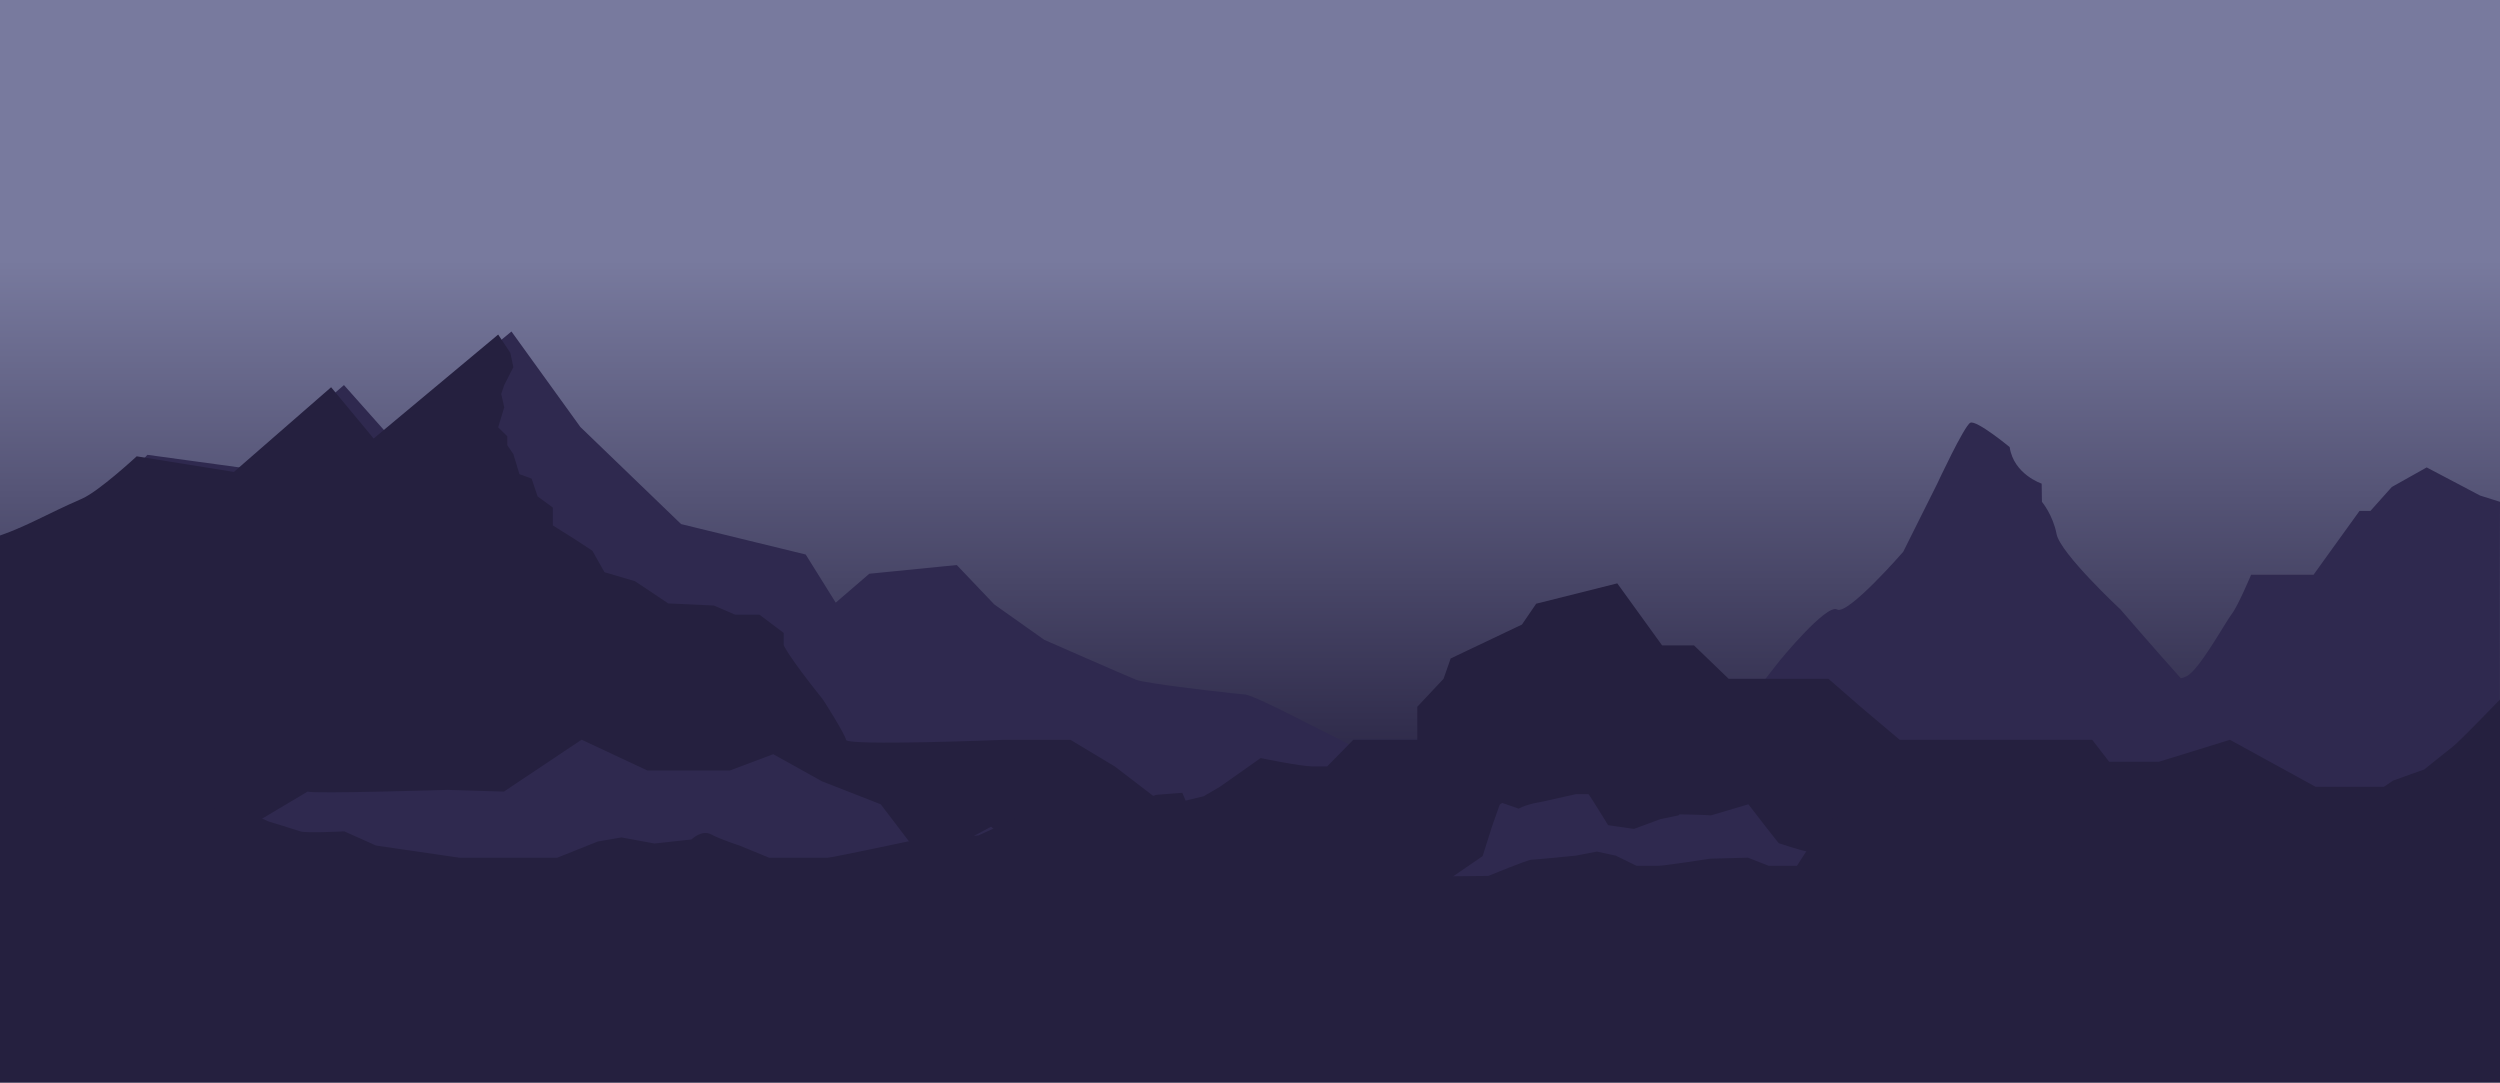
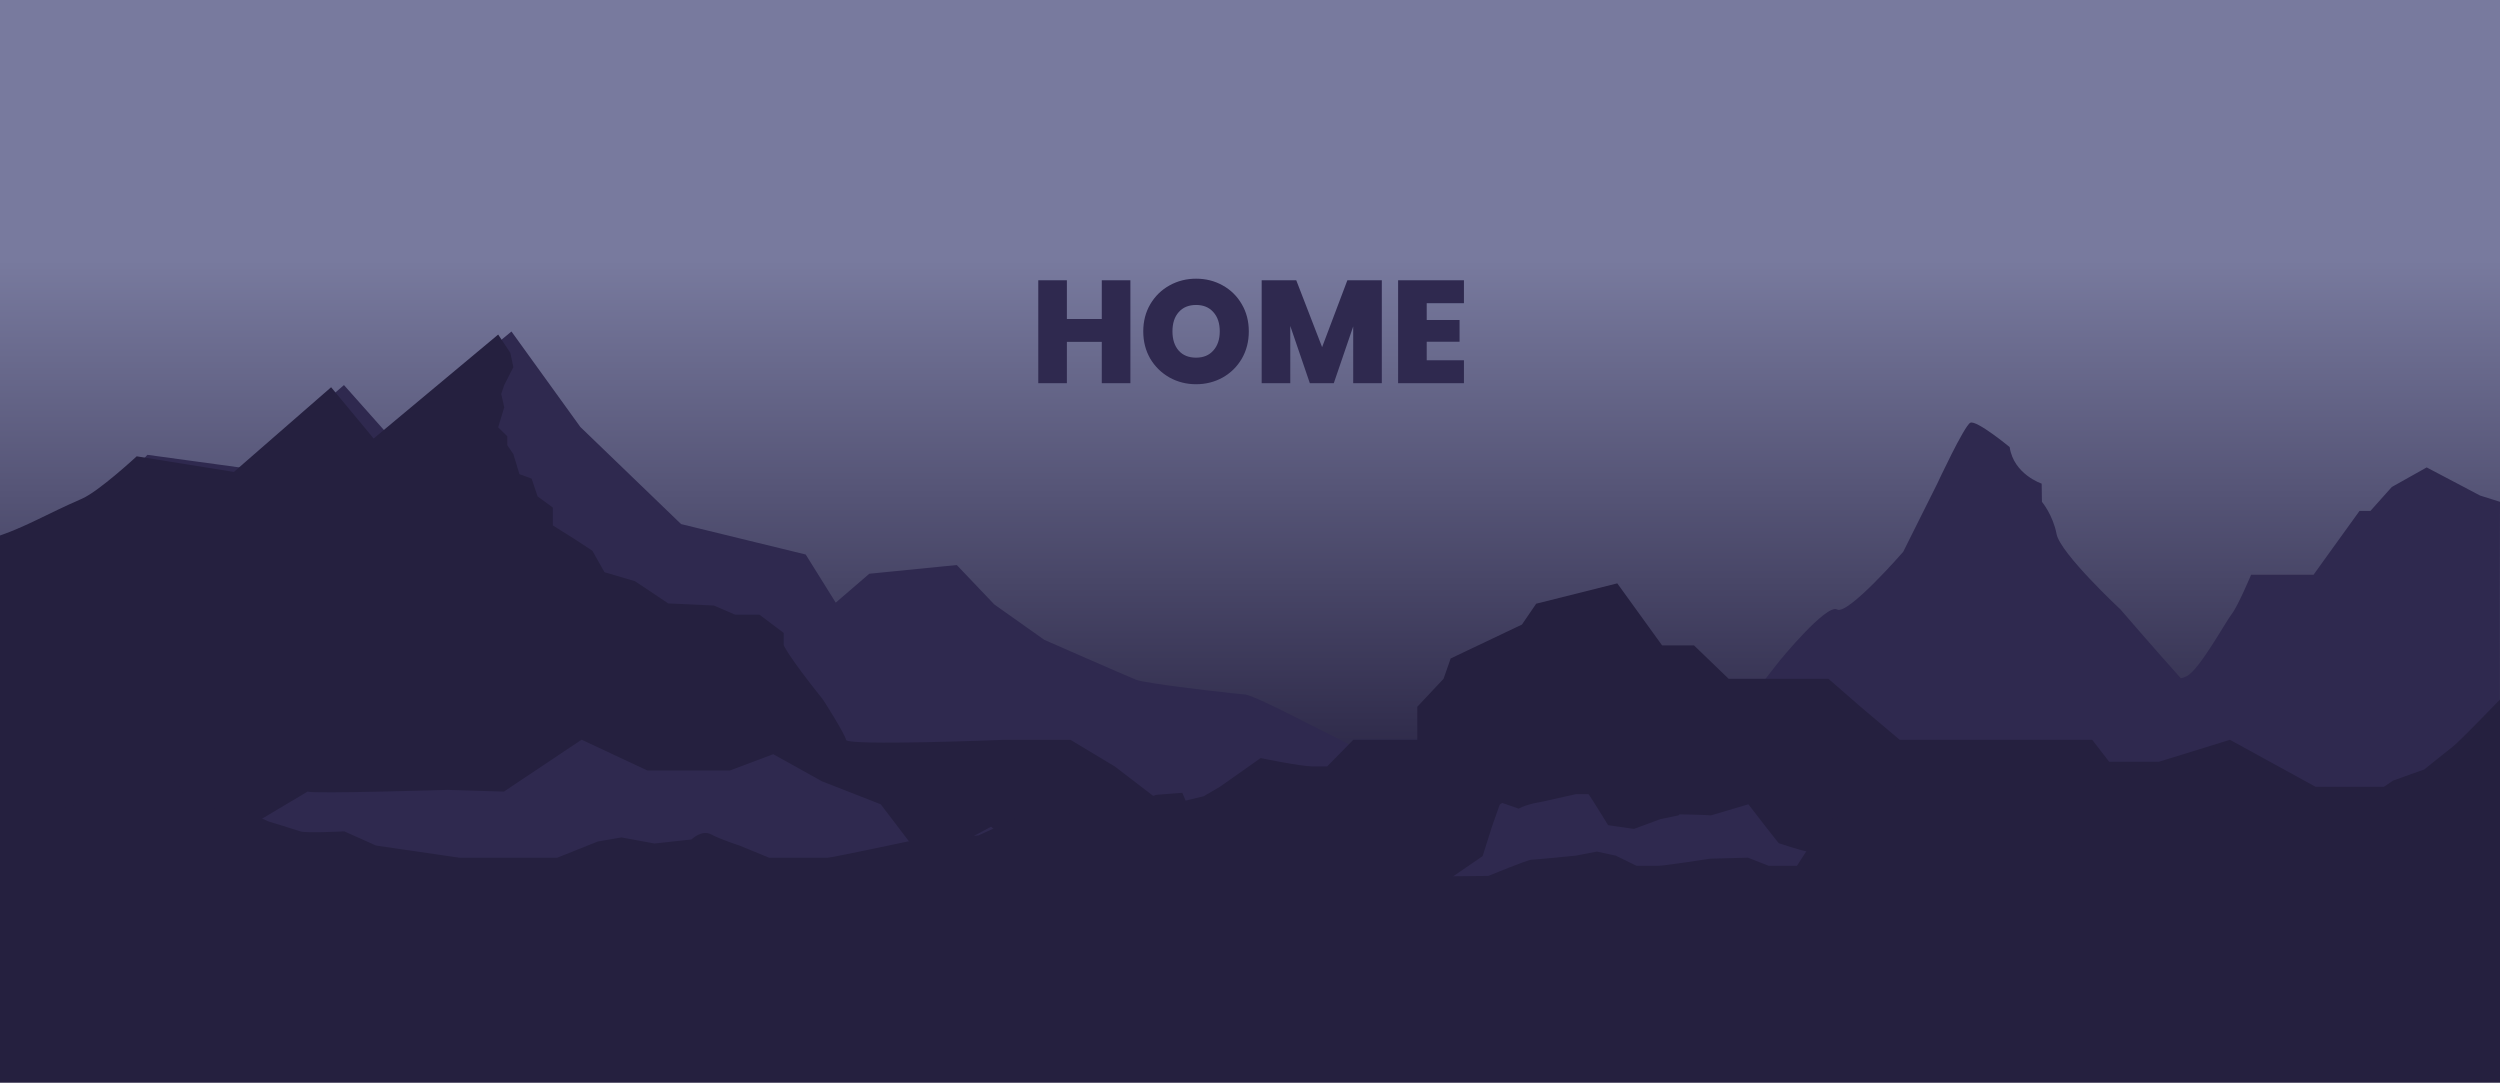
<svg xmlns="http://www.w3.org/2000/svg" width="411" height="178" viewBox="0 0 411 178" fill="none">
-   <rect width="411" height="134" fill="url(#paint0_linear_331_34)" />
-   <path d="M411 82.5L407.726 81.468L398.947 76.843L393.211 80.064L389.702 83.993H387.905L382.072 92.088L380.351 94.486H370.083C370.083 94.486 367.937 99.612 366.885 100.968C365.833 102.324 361.631 110.02 359.53 111.152C359.201 111.322 358.866 111.442 358.527 111.511C353.978 106.433 348.611 100.2 348.611 100.2C348.611 100.2 338.716 90.976 338.102 87.8C337.489 84.624 335.694 82.5 335.694 82.5L335.65 79.508C335.65 79.508 331.045 77.987 330.389 73.5C330.389 73.5 324.928 69.001 323.92 69.5C322.913 69.999 318.485 79.508 318.485 79.508L312.88 90.727C312.88 90.727 303.772 101.197 302.02 100.2C300.268 99.203 292.563 108.637 292.563 108.637L280.652 123.844L261.187 129.837C254.589 130.144 248.049 130.864 248.049 130.864C248.049 130.864 236.444 127.374 234.775 127.823C233.92 128.054 228.796 125.741 223.999 123.425C219.413 121.211 215.12 118.995 215.12 118.995C215.12 118.995 214.046 118.439 212.581 117.704C209.77 116.29 205.518 114.213 204.653 114.168C203.638 114.111 194.544 113.104 189.674 112.336C188.244 112.112 187.176 111.907 186.787 111.753C185.079 111.075 171.68 105.189 171.68 105.189L163.466 99.373L157.292 92.891L142.913 94.324L137.395 99.076L132.456 91.161L111.971 86.16L95.418 70.204L84.085 54.5L63.641 71.284L56.547 63.306L40.651 77.018L24.231 74.774C24.231 74.774 18.252 81.702 15.151 82.777C12.971 83.525 10.295 84.454 7.496 85.409C6.005 85.908 4.481 86.436 2.978 86.942V143L411 134C410.905 107.457 411 82.5 411 82.5Z" fill="#2F294F" />
-   <path d="M411 142.82L402.991 141.627L402.945 141.552L399.769 136.289L397.083 133.546L395.216 130.676L394.349 129.346H380.672L366.604 121.626L354.934 125.228H346.743L343.96 121.626H312.314L310.706 120.269L305.868 116.187L300.595 111.592H284.189L278.493 106.105H273.251L265.881 95.904L252.55 99.249L250.207 102.677L238.488 108.252L237.319 111.596L233.004 116.191V121.626H222.477L221.232 122.895L218.184 126H215.786C213.882 126 207.25 124.627 207.25 124.627L200.553 129.344L198.276 130.674L197.915 130.896L191.618 132.404L189.373 130.685L183.272 126.008L176.003 121.635H164.865C164.865 121.635 139.292 122.664 139.092 121.635C138.892 120.606 135.335 115.064 135.335 115.064C129.343 107.567 128.843 106.055 128.843 106.055V104.053L124.848 101.05H120.853L117.357 99.549L109.866 99.202L104.373 95.544L99.379 94.072L97.382 90.539L94.385 88.577L90.889 86.378V83.447L88.392 81.615L87.394 78.684L85.396 77.951L84.397 74.654L83.398 73.188V71.723L81.9 70.257L82.899 66.96L82.4 64.762L82.899 63.296L84.397 60.365L83.898 58.006L81.9 55L61.425 72.089L54.434 63.662L38.453 77.585L22.473 75.02C22.473 75.02 16.276 80.76 13.484 81.982C7.491 84.604 4.424 86.507 0 88.037C3.15521e-06 89.231 8.55387e-07 113.563 8.48334e-07 126.076V138.588C1.438 140.779 3.276 141.924 3.607 142.361C3.508 142.428 3.528 142.463 3.688 142.463C4.029 142.463 6.433 142.581 10.308 142.78C16.091 143.084 25.148 143.578 35.511 144.166C40.123 144.428 44.995 144.709 49.951 145H411V142.82Z" fill="#25203F" />
-   <path d="M382.21 145.181L375.072 144.678L310.948 140.154C310.948 140.154 299.546 140.174 297.43 140.024C297.315 140.024 297.233 140.009 297.176 140C296.093 139.834 292.77 138.737 292.466 138.635H292.452H292.438C292.298 138.529 287.432 132.226 287.432 132.226C287.432 132.226 281.947 133.862 281.336 134.033L281.282 134.048H281.262H281.235C280.864 133.97 276.12 133.879 276.12 133.879L275.95 134.048L272.968 134.666L268.627 136.272C268.627 136.272 264.445 135.665 264.371 135.657C264.371 135.657 263.933 134.941 263.38 134.048C262.451 132.546 261.194 130.541 261.14 130.554C261.048 130.576 259.083 130.554 259.083 130.554L253.275 131.855C253.275 131.855 251.097 132.158 249.671 132.939L246.973 132.007C246.789 132.108 246.545 132.295 246.545 132.295L245.253 135.98L243.742 140.748L233.628 147.684L223.746 147.034L205.162 140.152L192.393 145.484L175.162 146.078L162.925 135.91L152.059 141.763L144.795 132.226L135.144 128.454L127.118 123.989L120.012 126.661H106.41L95.612 121.605L82.843 130.14L73.543 129.856C73.543 129.856 51.608 130.533 50.563 130.14L44.006 134.042L42.308 135.054C42.308 135.054 32.198 139.595 30.972 140.352C30.499 140.646 28.915 143.046 27.147 145.881C26.871 146.325 26.592 146.776 26.31 147.236C26.144 147.504 25.977 147.78 25.812 148.051H382.21V145.181Z" fill="#2F294F" />
+   <rect width="411" height="134" fill="url(#paint0_linear_369_224)" />
+   <path d="M411 82.5L407.726 81.468L398.947 76.843L393.211 80.064L389.702 83.993H387.905L382.072 92.088L380.351 94.486H370.083C370.083 94.486 367.937 99.612 366.885 100.968C365.834 102.324 361.631 110.02 359.53 111.152C359.201 111.322 358.866 111.442 358.527 111.511C353.978 106.433 348.611 100.2 348.611 100.2C348.611 100.2 338.716 90.976 338.102 87.8C337.489 84.624 335.694 82.5 335.694 82.5L335.65 79.508C335.65 79.508 331.045 77.987 330.389 73.5C330.389 73.5 324.928 69.001 323.92 69.5C322.913 69.999 318.485 79.508 318.485 79.508L312.88 90.727C312.88 90.727 303.772 101.197 302.02 100.2C300.268 99.203 292.563 108.637 292.563 108.637L280.652 123.844L261.187 129.837C254.589 130.144 248.049 130.864 248.049 130.864C248.049 130.864 236.444 127.374 234.775 127.823C233.92 128.054 228.796 125.741 223.999 123.425C219.413 121.211 215.12 118.995 215.12 118.995C215.12 118.995 214.046 118.439 212.581 117.704C209.77 116.29 205.518 114.213 204.653 114.168C203.638 114.111 194.544 113.104 189.674 112.336C188.244 112.112 187.176 111.907 186.787 111.753C185.079 111.075 171.68 105.189 171.68 105.189L163.466 99.373L157.292 92.891L142.913 94.324L137.395 99.076L132.456 91.161L111.971 86.16L95.418 70.204L84.085 54.5L63.641 71.284L56.547 63.306L40.651 77.018L24.231 74.774C24.231 74.774 18.252 81.702 15.151 82.777C12.971 83.525 10.295 84.454 7.496 85.409C6.005 85.908 4.481 86.436 2.978 86.942V143L411 134C410.905 107.457 411 82.5 411 82.5Z" fill="#2F294F" />
+   <path d="M411 142.82L402.991 141.627L402.945 141.552L399.769 136.289L397.083 133.546L395.216 130.676L394.349 129.346H380.672L366.604 121.626L354.934 125.228H346.743L343.96 121.626H312.314L310.706 120.269L305.868 116.187L300.595 111.592H284.189L278.493 106.105H273.251L265.881 95.904L252.55 99.249L250.207 102.677L238.488 108.252L237.319 111.596L233.004 116.191V121.626H222.477L221.232 122.895L218.184 126H215.786C213.882 126 207.25 124.627 207.25 124.627L200.553 129.344L198.276 130.674L197.915 130.896L191.618 132.404L189.373 130.685L183.272 126.008L176.003 121.635H164.865C164.865 121.635 139.292 122.664 139.092 121.635C138.892 120.606 135.335 115.064 135.335 115.064C129.343 107.567 128.843 106.055 128.843 106.055V104.053L124.848 101.05H120.853L117.357 99.549L109.866 99.202L104.373 95.544L99.379 94.072L97.382 90.539L94.385 88.577L90.889 86.378V83.447L88.392 81.615L87.394 78.684L85.396 77.951L84.397 74.654L83.398 73.188V71.723L81.9 70.257L82.899 66.96L82.4 64.762L82.899 63.296L84.397 60.365L83.898 58.006L81.9 55L61.425 72.089L54.434 63.662L38.453 77.585L22.473 75.02C22.473 75.02 16.276 80.76 13.484 81.982C7.491 84.604 4.424 86.507 0 88.037C3.15521e-06 89.231 8.55387e-07 113.563 8.48334e-07 126.076V138.588C1.438 140.779 3.276 141.924 3.607 142.361C3.508 142.428 3.528 142.463 3.688 142.463C4.029 142.463 6.433 142.581 10.308 142.78C16.091 143.084 25.148 143.579 35.511 144.166C40.123 144.428 44.995 144.709 49.951 145H411V142.82Z" fill="#25203F" />
+   <path d="M382.21 145.181L375.072 144.678L310.948 140.154C310.948 140.154 299.546 140.174 297.43 140.024C297.314 140.024 297.233 140.009 297.176 140C296.093 139.834 292.77 138.737 292.466 138.635H292.452H292.438C292.298 138.529 287.432 132.226 287.432 132.226C287.432 132.226 281.946 133.862 281.336 134.033L281.282 134.048H281.262H281.234C280.864 133.97 276.12 133.879 276.12 133.879L275.95 134.048L272.968 134.666L268.627 136.272C268.627 136.272 264.445 135.665 264.371 135.657C264.371 135.657 263.933 134.941 263.379 134.048C262.451 132.546 261.194 130.541 261.14 130.554C261.048 130.576 259.083 130.554 259.083 130.554L253.275 131.855C253.275 131.855 251.097 132.158 249.671 132.939L246.973 132.007C246.789 132.108 246.545 132.295 246.545 132.295L245.253 135.98L243.742 140.748L233.628 147.684L223.746 147.034L205.162 140.152L192.393 145.484L175.162 146.078L162.925 135.91L152.059 141.763L144.795 132.226L135.144 128.454L127.118 123.989L120.012 126.662H106.41L95.612 121.605L82.843 130.14L73.543 129.856C73.543 129.856 51.608 130.533 50.562 130.14L44.006 134.042L42.308 135.054C42.308 135.054 32.198 139.595 30.972 140.352C30.499 140.646 28.915 143.046 27.147 145.881C26.871 146.325 26.592 146.776 26.31 147.236C26.144 147.504 25.977 147.78 25.811 148.051H382.21V145.181Z" fill="#2F294F" />
  <path d="M403.24 122.75C402.076 123.658 398.542 126.5 398.542 126.5L393.412 128.333C393.412 128.333 385.135 134 384.575 134.413C384.014 134.827 375.436 132.667 375.436 132.667L366.757 133.118L361.296 135.06H354.057L351.13 138.595C351.13 138.595 344.531 141.007 344.012 141.007C343.494 141.007 338.904 137.998 338.904 137.998L335.247 137.82L330.949 135.06L327.825 131.785L323.57 131.173L319.561 130.507L318.009 128.507L315.669 127.618L313.526 126.5L311.284 130C311.284 130 300.421 135.167 300.279 135.053C300.137 134.94 295.423 142.333 295.423 142.333H290.768L287.361 141L281.154 141.167C281.154 141.167 273.653 142.333 272.661 142.333H269.04L265.635 140.667L262.53 140L259.04 140.667C259.04 140.667 252.443 141.333 251.797 141.333C251.151 141.333 244.684 144 244.684 144C244.684 144 232.44 144.167 231.751 144C231.061 143.833 219.85 140 219.85 140C219.85 140 217.781 138.167 217.468 138.202C217.154 138.237 212.997 135.053 212.997 135.053L206.616 136.053L201.443 135.053L195.749 133.58L194.373 130.333L190.106 130.667L180.926 133.753C180.926 133.753 176.787 133.507 176.27 133.753C175.753 134 168.684 133.753 168.684 133.753L160.878 137.34L149.234 138.34C149.234 138.34 136.693 141.007 136.086 141.007H126.439L121.568 139.007C121.568 139.007 118.464 138.007 116.912 137.173C115.36 136.34 113.678 138.007 113.678 138.007L107.6 138.673L102.168 137.673L98.288 138.34L91.608 141.007H75.528L61.819 139.007L56.602 136.673C56.602 136.673 50.309 137.007 49.361 136.673C48.413 136.34 44.188 135.06 44.188 135.06L40.349 133.34C40.349 133.34 33.623 132.507 32.724 132.853C31.824 133.2 27.462 126.5 27.462 126.5C27.462 126.5 25.349 127.333 24.832 127.333C24.315 127.333 18.882 130.667 17.977 131C17.073 131.333 13.581 132.333 12.481 132.278C11.382 132.223 7.243 134.833 6.595 135.053C5.948 135.273 0 132.853 0 132.853V145V178H411V115C411 115 404.405 121.84 403.24 122.75Z" fill="#25203F" />
+   <path d="M185.836 46.08V63H181.132V56.208H175.396V63H170.692V46.08H175.396V52.44H181.132V46.08H185.836ZM196.64 63.168C195.056 63.168 193.6 62.8 192.272 62.064C190.944 61.312 189.888 60.28 189.104 58.968C188.336 57.64 187.952 56.144 187.952 54.48C187.952 52.816 188.336 51.328 189.104 50.016C189.888 48.688 190.944 47.656 192.272 46.92C193.6 46.184 195.056 45.816 196.64 45.816C198.24 45.816 199.696 46.184 201.008 46.92C202.336 47.656 203.384 48.688 204.152 50.016C204.92 51.328 205.304 52.816 205.304 54.48C205.304 56.144 204.92 57.64 204.152 58.968C203.384 60.28 202.336 61.312 201.008 62.064C199.68 62.8 198.224 63.168 196.64 63.168ZM196.64 58.8C197.84 58.8 198.784 58.408 199.472 57.624C200.176 56.84 200.528 55.792 200.528 54.48C200.528 53.136 200.176 52.08 199.472 51.312C198.784 50.528 197.84 50.136 196.64 50.136C195.424 50.136 194.472 50.528 193.784 51.312C193.096 52.08 192.752 53.136 192.752 54.48C192.752 55.808 193.096 56.864 193.784 57.648C194.472 58.416 195.424 58.8 196.64 58.8ZM227.17 46.08V63H222.466V53.664L219.274 63H215.338L212.122 53.592V63H207.418V46.08H213.106L217.354 57.072L221.506 46.08H227.17ZM234.552 49.848V52.608H239.952V56.184H234.552V59.232H240.672V63H229.848V46.08H240.672V49.848H234.552Z" fill="#2F294F" />
  <defs>
-     <linearGradient id="paint0_linear_331_34" x1="205.5" y1="0" x2="205.5" y2="134" gradientUnits="userSpaceOnUse">
+     <linearGradient id="paint0_linear_369_224" x1="205.5" y1="0" x2="205.5" y2="134" gradientUnits="userSpaceOnUse">
      <stop stop-color="#787A9E" />
      <stop offset="0.319" stop-color="#787A9E" />
      <stop offset="1" stop-color="#25203F" />
    </linearGradient>
  </defs>
</svg>
